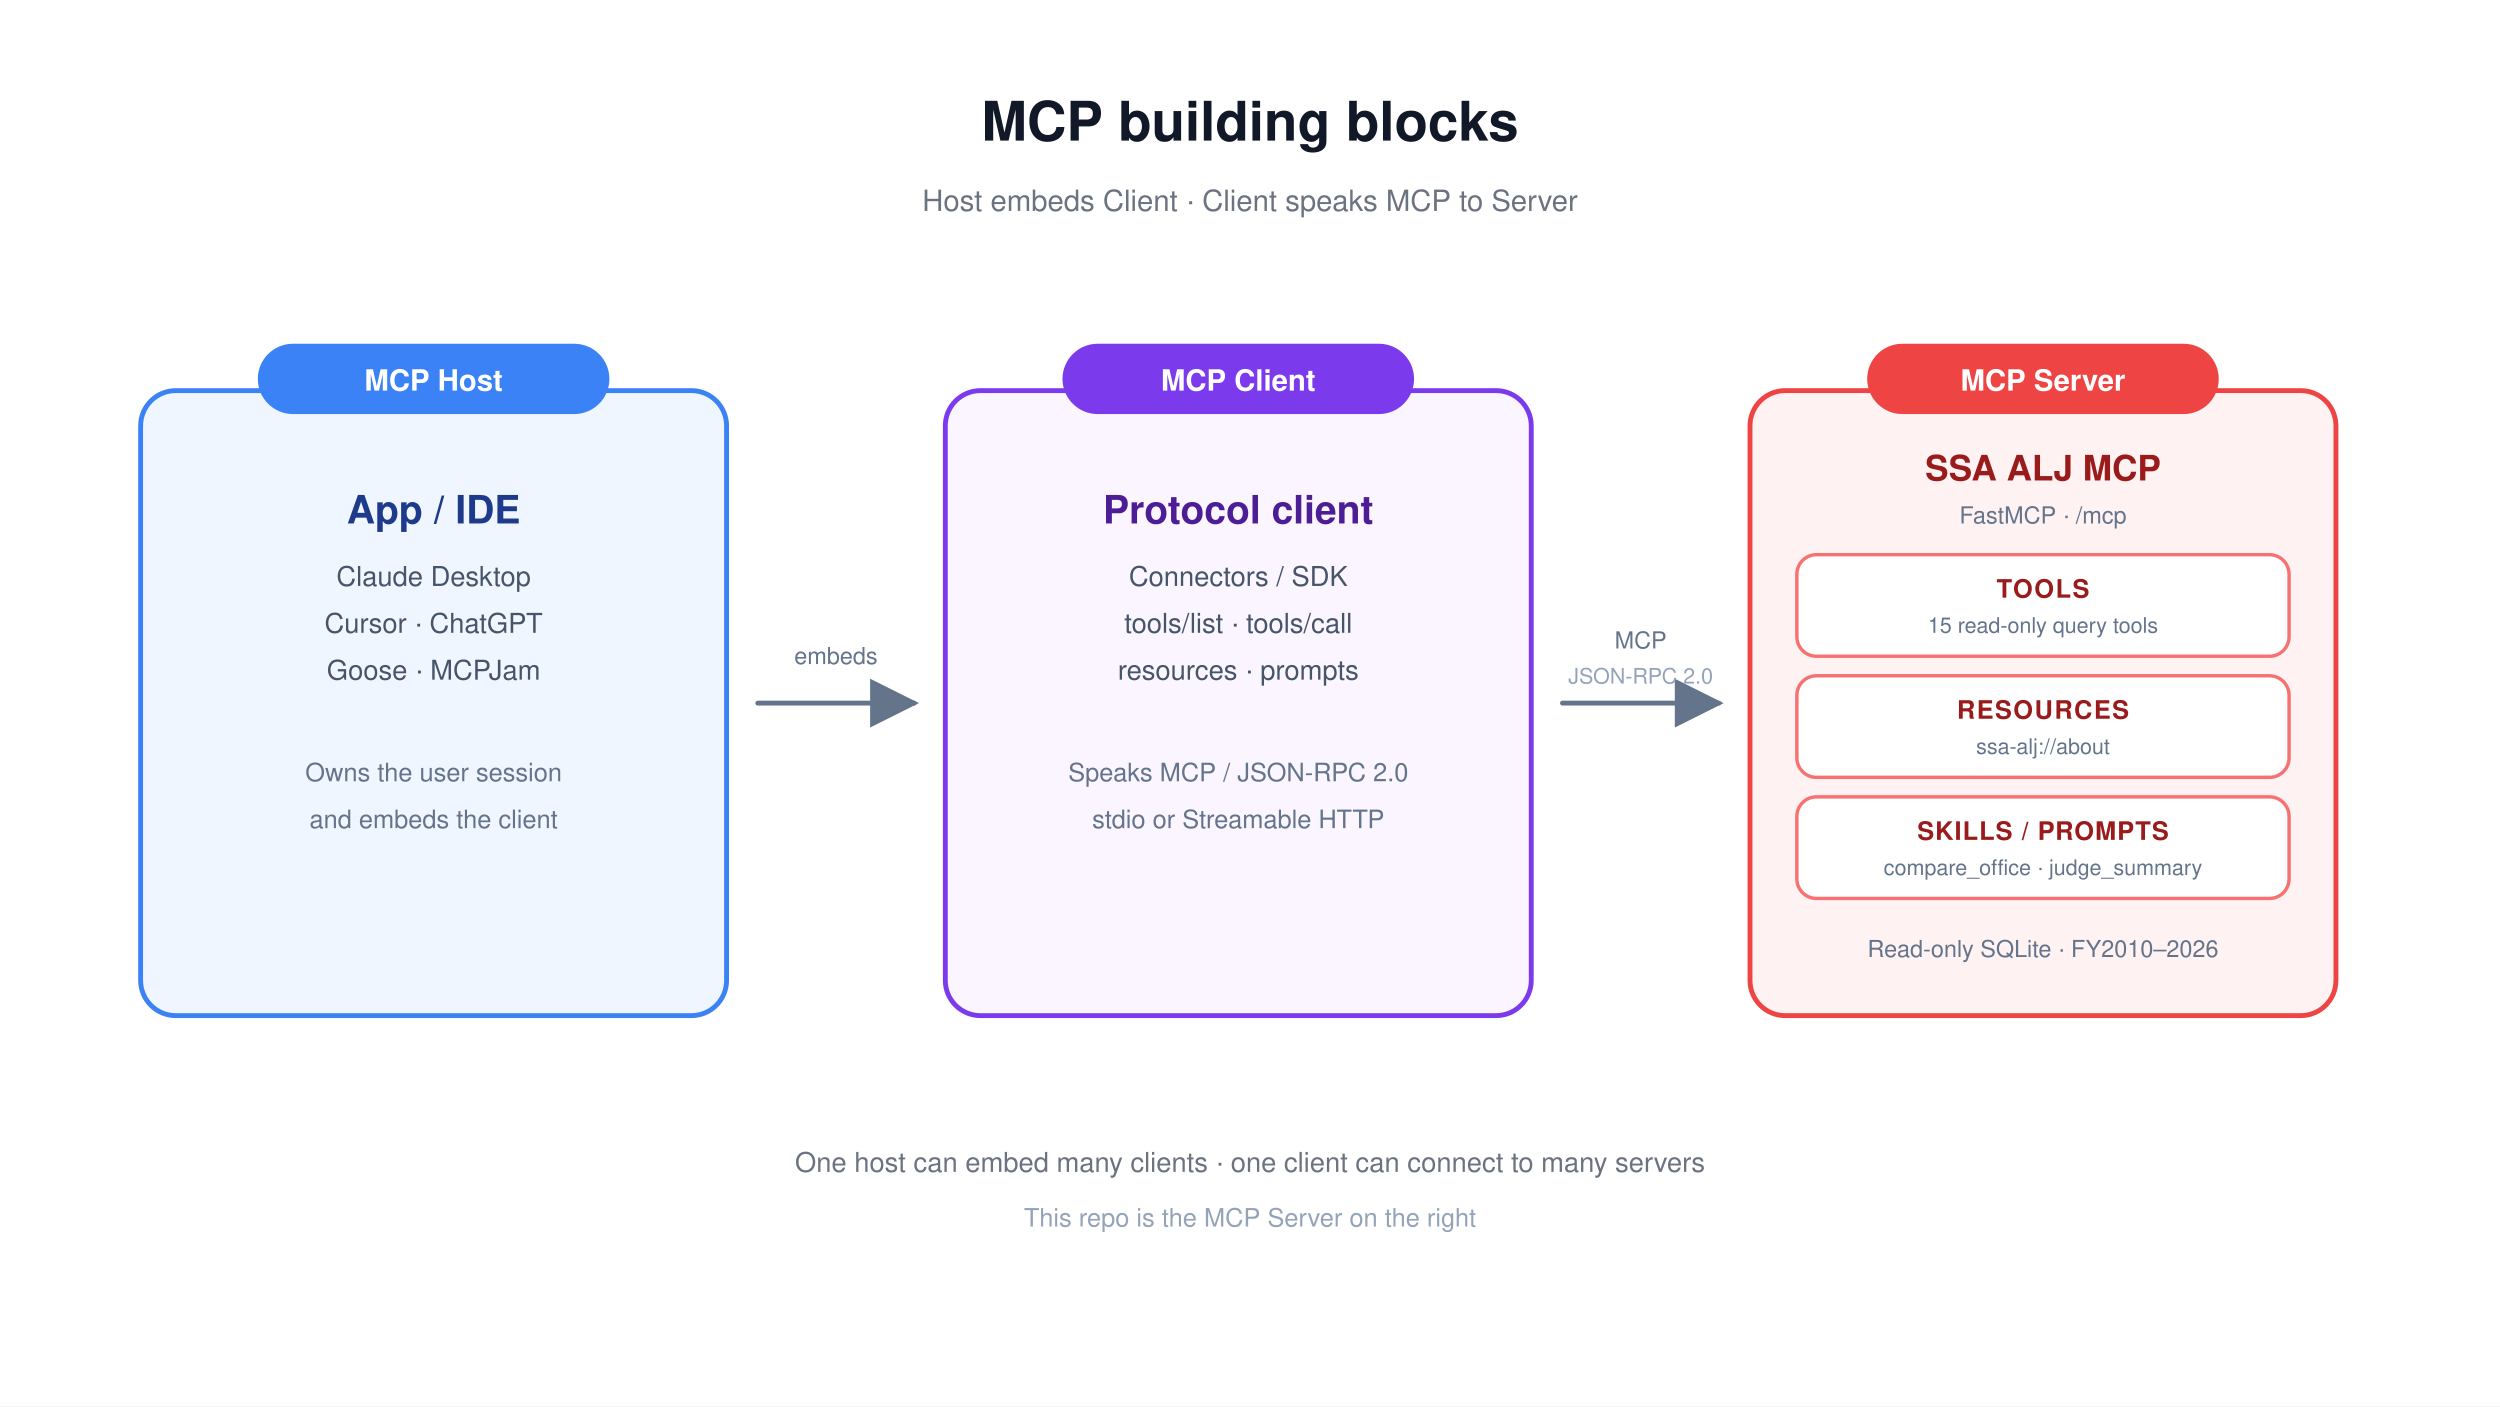
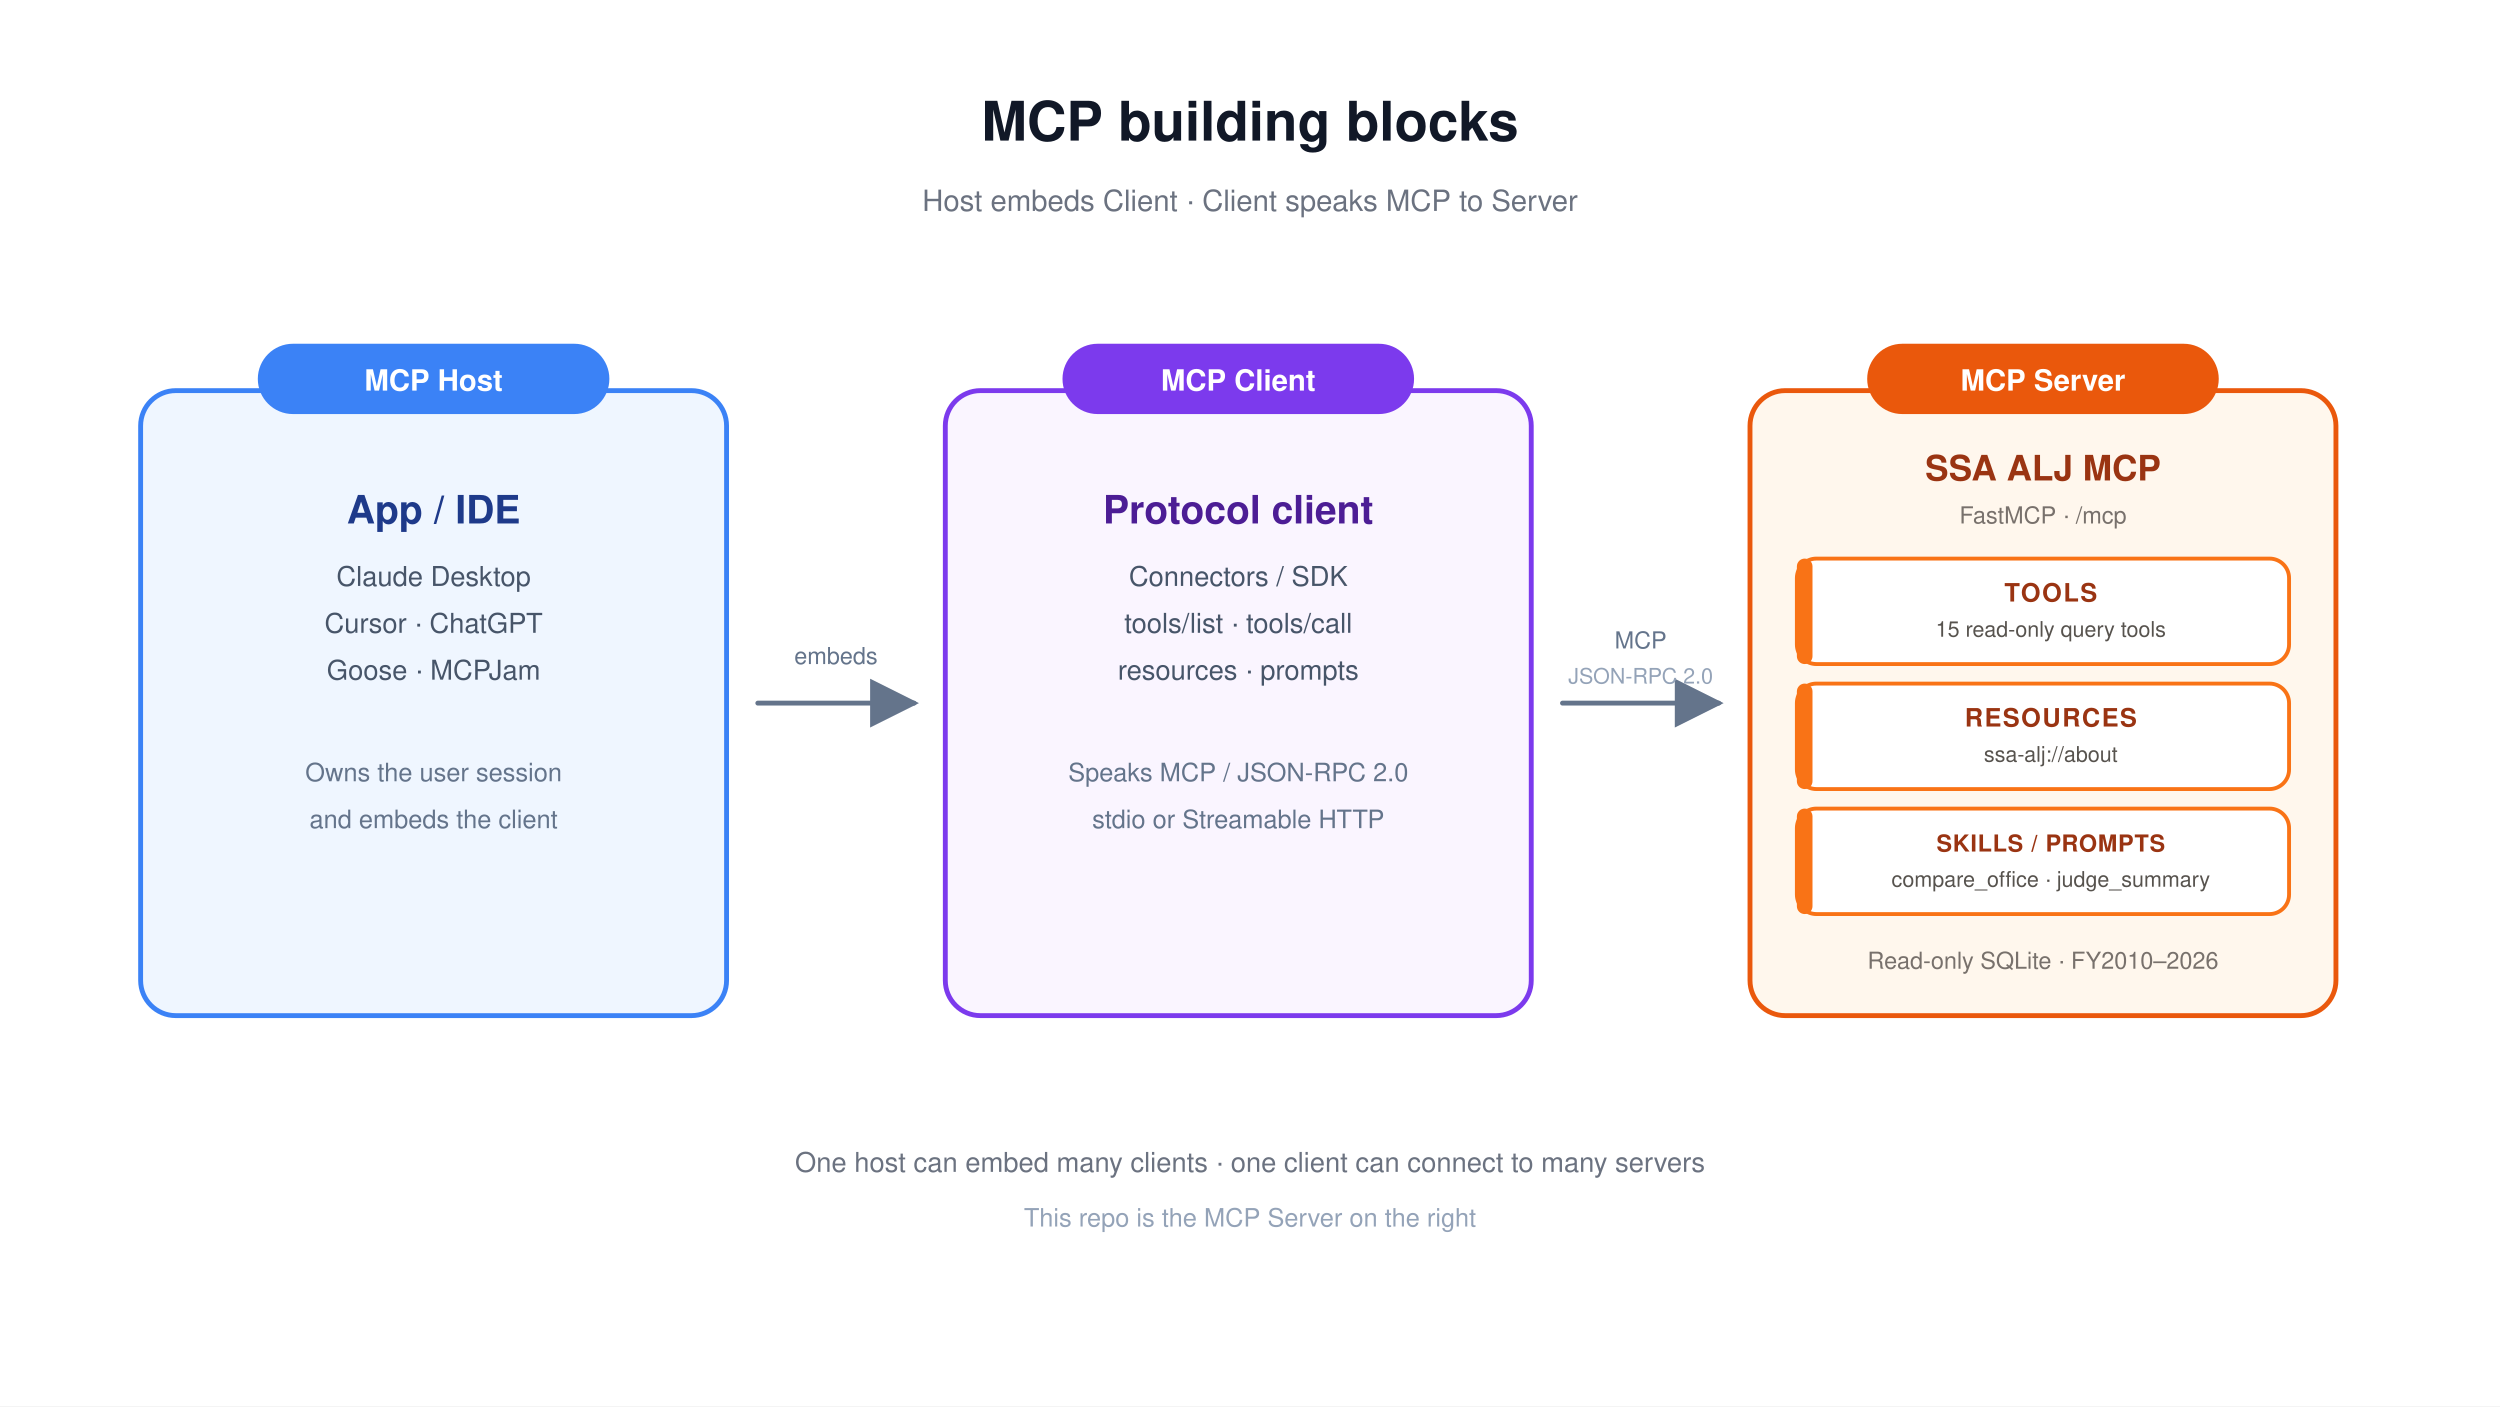
<svg xmlns="http://www.w3.org/2000/svg" width="1280" height="720" viewBox="0 0 1280 720" role="img" aria-labelledby="title desc">
  <rect width="1280" height="720" fill="#ffffff" />
  <text x="640" y="72" text-anchor="middle" font-family="ui-sans-serif, Helvetica, Arial, sans-serif" font-size="28" font-weight="700" fill="#111827">MCP building blocks</text>
  <text x="640" y="108" text-anchor="middle" font-family="ui-sans-serif, Helvetica, Arial, sans-serif" font-size="15" fill="#6b7280">Host embeds Client · Client speaks MCP to Server</text>
  <g font-family="ui-sans-serif, Helvetica, Arial, sans-serif">
    <rect x="72" y="200" width="300" height="320" rx="18" fill="#eff6ff" stroke="#3b82f6" stroke-width="2.5" />
    <rect x="132" y="176" width="180" height="36" rx="18" fill="#3b82f6" />
    <text x="222" y="200" text-anchor="middle" font-size="15" font-weight="700" fill="#ffffff">MCP Host</text>
    <text x="222" y="268" text-anchor="middle" font-size="20" font-weight="700" fill="#1e3a8a">App / IDE</text>
    <text x="222" y="300" text-anchor="middle" font-size="14" fill="#475569">Claude Desktop</text>
    <text x="222" y="324" text-anchor="middle" font-size="14" fill="#475569">Cursor · ChatGPT</text>
    <text x="222" y="348" text-anchor="middle" font-size="14" fill="#475569">Goose · MCPJam</text>
    <text x="222" y="400" text-anchor="middle" font-size="13" fill="#64748b">Owns the user session</text>
    <text x="222" y="424" text-anchor="middle" font-size="13" fill="#64748b">and embeds the client</text>
  </g>
  <g fill="none" stroke="#64748b" stroke-width="2.5" stroke-linecap="round" marker-end="url(#arrowGray)">
    <path d="M388 360 H468" />
  </g>
  <text x="428" y="340" text-anchor="middle" font-family="ui-sans-serif, Helvetica, Arial, sans-serif" font-size="12" fill="#64748b">embeds</text>
  <g font-family="ui-sans-serif, Helvetica, Arial, sans-serif">
    <rect x="484" y="200" width="300" height="320" rx="18" fill="#faf5ff" stroke="#7c3aed" stroke-width="2.5" />
    <rect x="544" y="176" width="180" height="36" rx="18" fill="#7c3aed" />
    <text x="634" y="200" text-anchor="middle" font-size="15" font-weight="700" fill="#ffffff">MCP Client</text>
    <text x="634" y="268" text-anchor="middle" font-size="20" font-weight="700" fill="#4c1d95">Protocol client</text>
    <text x="634" y="300" text-anchor="middle" font-size="14" fill="#475569">Connectors / SDK</text>
    <text x="634" y="324" text-anchor="middle" font-size="14" fill="#475569">tools/list · tools/call</text>
    <text x="634" y="348" text-anchor="middle" font-size="14" fill="#475569">resources · prompts</text>
    <text x="634" y="400" text-anchor="middle" font-size="13" fill="#64748b">Speaks MCP / JSON-RPC 2.0</text>
    <text x="634" y="424" text-anchor="middle" font-size="13" fill="#64748b">stdio or Streamable HTTP</text>
  </g>
  <g fill="none" stroke="#64748b" stroke-width="2.5" stroke-linecap="round" marker-end="url(#arrowGray)">
    <path d="M800 360 H880" />
  </g>
  <text x="840" y="332" text-anchor="middle" font-family="ui-sans-serif, Helvetica, Arial, sans-serif" font-size="12" fill="#64748b">MCP</text>
  <text x="840" y="350" text-anchor="middle" font-family="ui-sans-serif, Helvetica, Arial, sans-serif" font-size="11" fill="#94a3b8">JSON-RPC 2.0</text>
  <g font-family="ui-sans-serif, Helvetica, Arial, sans-serif">
-     <rect x="896" y="200" width="300" height="320" rx="18" fill="#fef2f2" stroke="#ef4444" stroke-width="2.5" />
-     <rect x="956" y="176" width="180" height="36" rx="18" fill="#ef4444" />
+     <rect x="896" y="200" width="300" height="320" rx="18" fill="#fff7ed" stroke="#ea580c" stroke-width="2.5" />
+     <rect x="956" y="176" width="180" height="36" rx="18" fill="#ea580c" />
    <text x="1046" y="200" text-anchor="middle" font-size="15" font-weight="700" fill="#ffffff">MCP Server</text>
-     <text x="1046" y="246" text-anchor="middle" font-size="18" font-weight="700" fill="#991b1b">SSA ALJ MCP</text>
-     <text x="1046" y="268" text-anchor="middle" font-size="12" fill="#64748b">FastMCP · /mcp</text>
-     <rect x="920" y="284" width="252" height="52" rx="10" fill="#ffffff" stroke="#f87171" stroke-width="1.75" />
-     <text x="1046" y="306" text-anchor="middle" font-size="13" font-weight="700" fill="#991b1b" letter-spacing="0.06em">TOOLS</text>
-     <text x="1046" y="324" text-anchor="middle" font-size="11" fill="#64748b">15 read-only query tools</text>
-     <rect x="920" y="346" width="252" height="52" rx="10" fill="#ffffff" stroke="#f87171" stroke-width="1.75" />
-     <text x="1046" y="368" text-anchor="middle" font-size="13" font-weight="700" fill="#991b1b" letter-spacing="0.06em">RESOURCES</text>
-     <text x="1046" y="386" text-anchor="middle" font-size="11" fill="#64748b">ssa-alj://about</text>
-     <rect x="920" y="408" width="252" height="52" rx="10" fill="#ffffff" stroke="#f87171" stroke-width="1.75" />
-     <text x="1046" y="430" text-anchor="middle" font-size="13" font-weight="700" fill="#991b1b" letter-spacing="0.04em">SKILLS / PROMPTS</text>
-     <text x="1046" y="448" text-anchor="middle" font-size="11" fill="#64748b">compare_office · judge_summary</text>
-     <text x="1046" y="490" text-anchor="middle" font-size="12" fill="#64748b">Read-only SQLite · FY2010–2026</text>
+     <text x="1046" y="246" text-anchor="middle" font-size="18" font-weight="700" fill="#9a3412">SSA ALJ MCP</text>
+     <text x="1046" y="268" text-anchor="middle" font-size="12" fill="#78716c">FastMCP · /mcp</text>
+     <rect x="920" y="286" width="252" height="54" rx="10" fill="#ffffff" stroke="#f97316" stroke-width="2" />
+     <rect x="920" y="286" width="8" height="54" rx="4" fill="#f97316" />
+     <text x="1050" y="308" text-anchor="middle" font-size="13" font-weight="700" fill="#9a3412" letter-spacing="0.06em">TOOLS</text>
+     <text x="1050" y="326" text-anchor="middle" font-size="11" fill="#57534e">15 read-only query tools</text>
+     <rect x="920" y="350" width="252" height="54" rx="10" fill="#ffffff" stroke="#f97316" stroke-width="2" />
+     <rect x="920" y="350" width="8" height="54" rx="4" fill="#f97316" />
+     <text x="1050" y="372" text-anchor="middle" font-size="13" font-weight="700" fill="#9a3412" letter-spacing="0.06em">RESOURCES</text>
+     <text x="1050" y="390" text-anchor="middle" font-size="11" fill="#57534e">ssa-alj://about</text>
+     <rect x="920" y="414" width="252" height="54" rx="10" fill="#ffffff" stroke="#f97316" stroke-width="2" />
+     <rect x="920" y="414" width="8" height="54" rx="4" fill="#f97316" />
+     <text x="1050" y="436" text-anchor="middle" font-size="12" font-weight="700" fill="#9a3412" letter-spacing="0.03em">SKILLS / PROMPTS</text>
+     <text x="1050" y="454" text-anchor="middle" font-size="11" fill="#57534e">compare_office · judge_summary</text>
+     <text x="1046" y="496" text-anchor="middle" font-size="12" fill="#78716c">Read-only SQLite · FY2010–2026</text>
  </g>
  <text x="640" y="600" text-anchor="middle" font-family="ui-sans-serif, Helvetica, Arial, sans-serif" font-size="14" fill="#6b7280">One host can embed many clients · one client can connect to many servers</text>
  <text x="640" y="628" text-anchor="middle" font-family="ui-sans-serif, Helvetica, Arial, sans-serif" font-size="13" fill="#94a3b8">This repo is the MCP Server on the right</text>
  <defs>
    <marker id="arrowGray" markerWidth="10" markerHeight="10" refX="9" refY="5" orient="auto">
      <path d="M0,0 L10,5 L0,10 Z" fill="#64748b" />
    </marker>
  </defs>
</svg>
